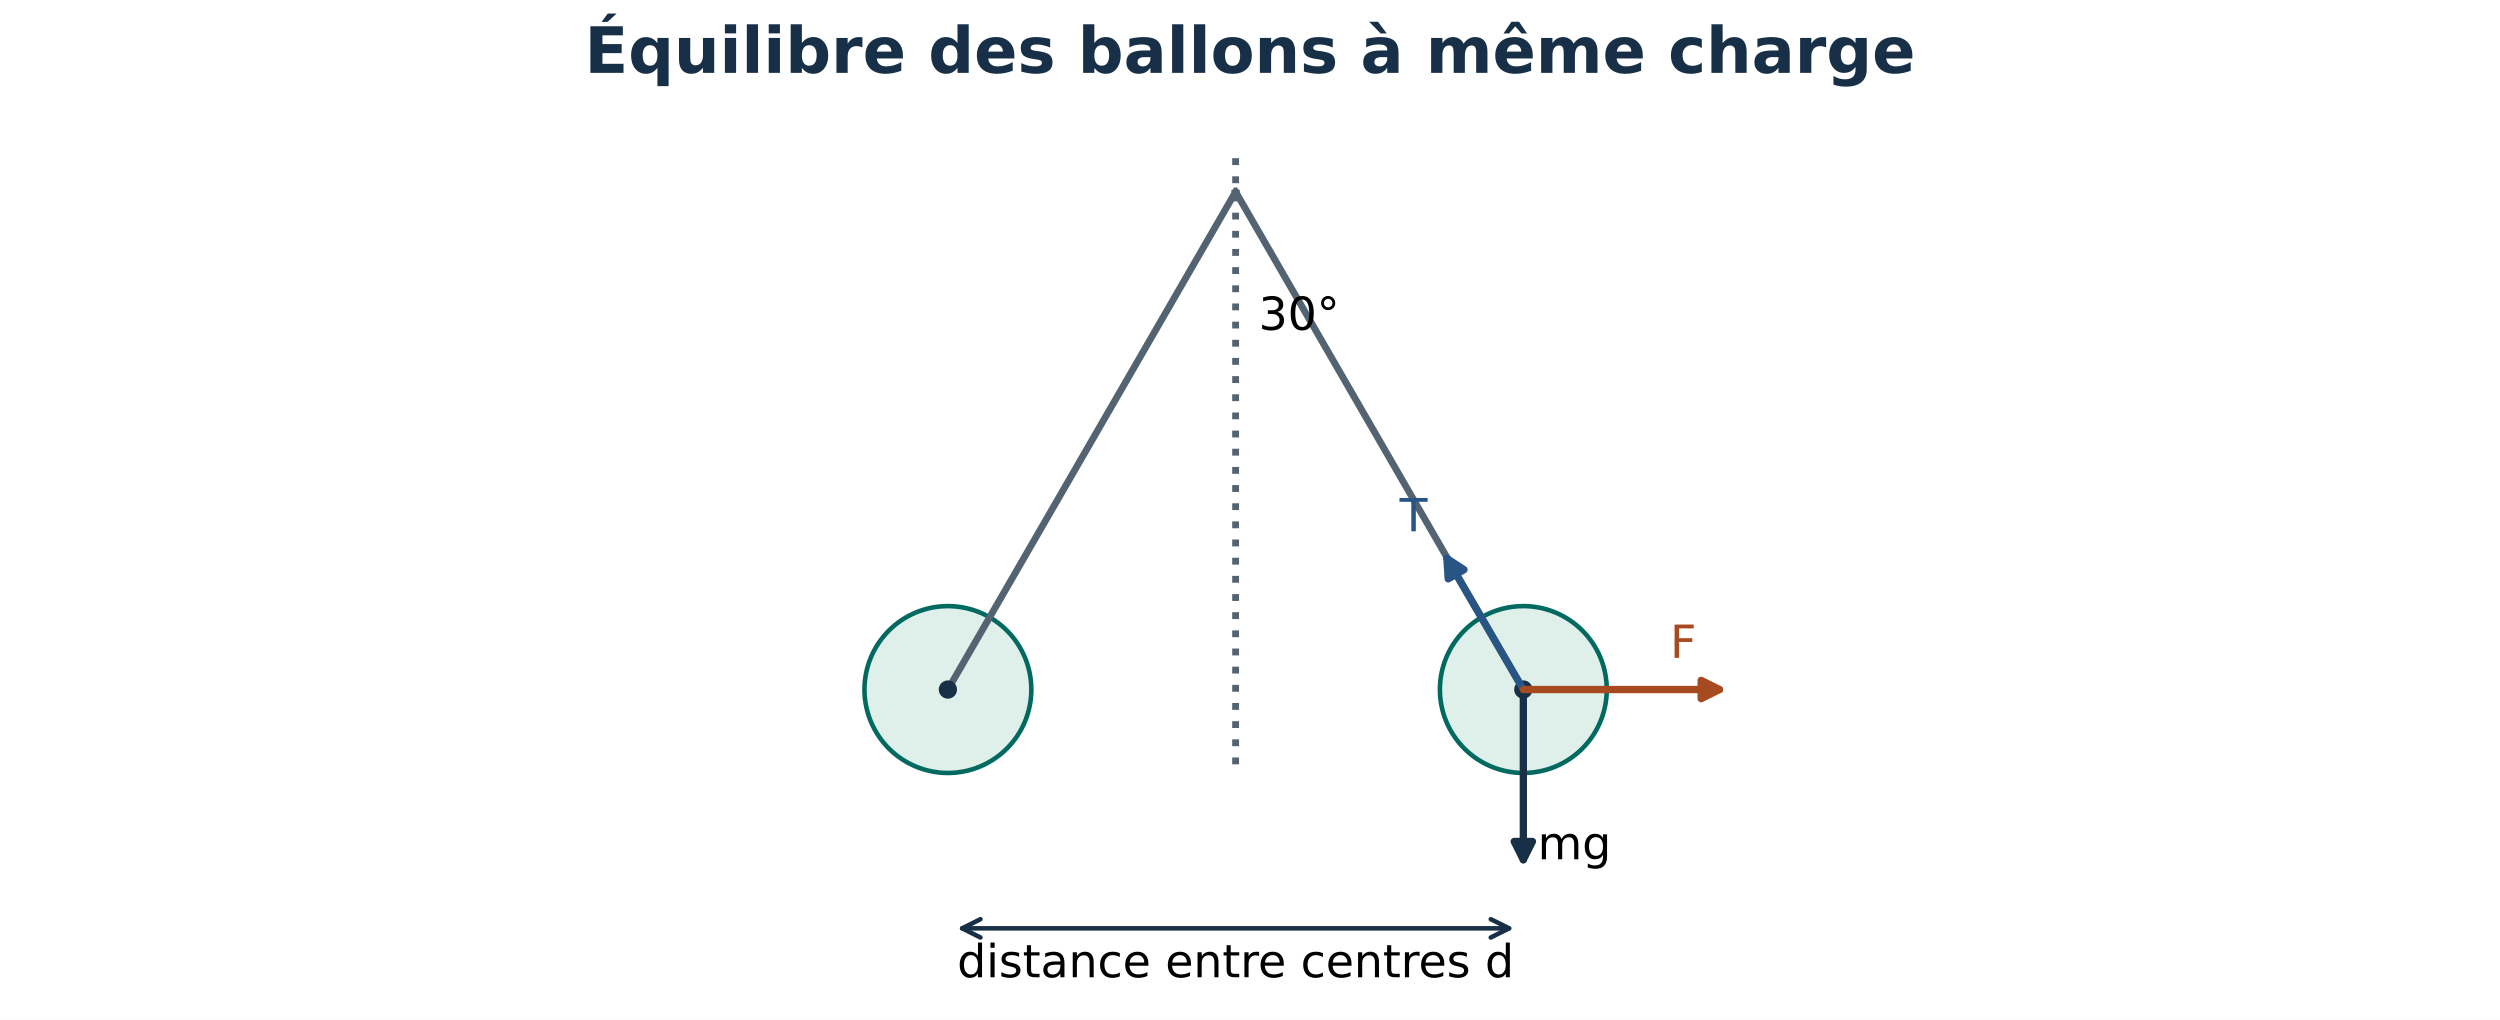
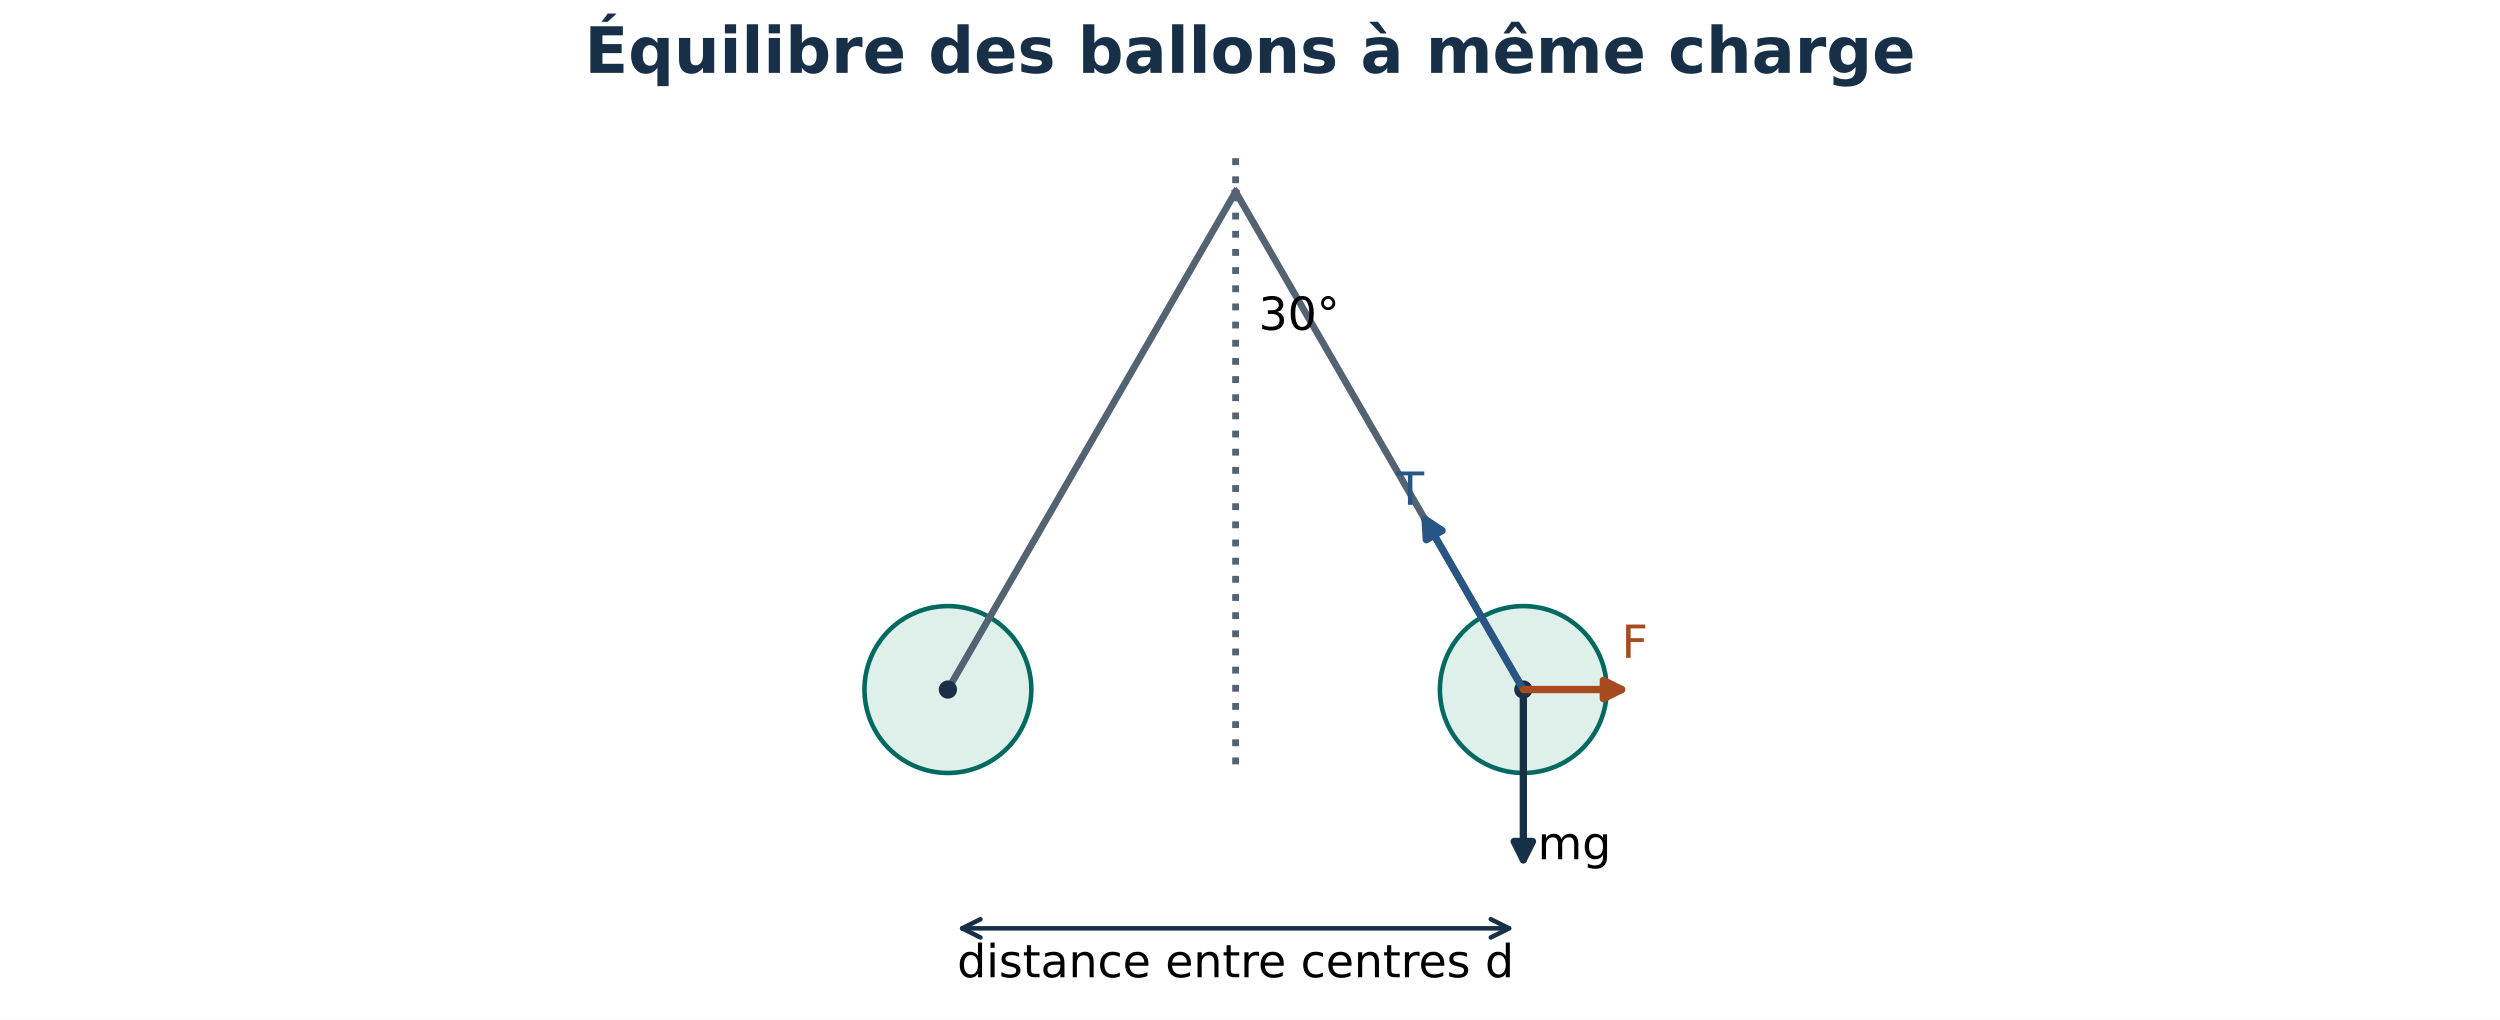
<svg xmlns="http://www.w3.org/2000/svg" xmlns:xlink="http://www.w3.org/1999/xlink" width="547.2pt" height="223.2pt" viewBox="0 0 547.2 223.2" version="1.1">
  <defs>
    <style type="text/css">*{stroke-linejoin: round; stroke-linecap: butt}</style>
  </defs>
  <g id="figure_1">
    <g id="patch_1">
      <path d="M 0 223.2 L 547.2 223.2 L 547.2 0 L 0 0 z " style="fill: #ffffff" />
    </g>
    <g id="axes_1">
      <g id="patch_2">
        <path d="M 207.475 169.189 C 212.319 169.189 216.964 167.265 220.389 163.84 C 223.814 160.415 225.738 155.769 225.738 150.926 C 225.738 146.083 223.814 141.437 220.389 138.012 C 216.964 134.587 212.319 132.663 207.475 132.663 C 202.632 132.663 197.986 134.587 194.561 138.012 C 191.136 141.437 189.212 146.083 189.212 150.926 C 189.212 155.769 191.136 160.415 194.561 163.84 C 197.986 167.265 202.632 169.189 207.475 169.189 z " clip-path="url(#p7fa7f0922d)" style="fill: #dfefea; stroke: #006960; stroke-linejoin: miter" />
      </g>
      <g id="patch_3">
        <path d="M 333.427 169.189 C 338.271 169.189 342.916 167.265 346.341 163.84 C 349.766 160.415 351.69 155.769 351.69 150.926 C 351.69 146.083 349.766 141.437 346.341 138.012 C 342.916 134.587 338.271 132.663 333.427 132.663 C 328.584 132.663 323.938 134.587 320.513 138.012 C 317.089 141.437 315.164 146.083 315.164 150.926 C 315.164 155.769 317.089 160.415 320.513 163.84 C 323.938 167.265 328.584 169.189 333.427 169.189 z " clip-path="url(#p7fa7f0922d)" style="fill: #dfefea; stroke: #006960; stroke-linejoin: miter" />
      </g>
      <g id="line2d_1">
        <path d="M 270.451 41.977 L 207.475 150.926 " clip-path="url(#p7fa7f0922d)" style="fill: none; stroke: #536372; stroke-width: 1.5; stroke-linecap: square" />
      </g>
      <g id="line2d_2">
        <defs>
          <path id="mb81a499529" d="M 0 1.5 C 0.398 1.5 0.779 1.342 1.061 1.061 C 1.342 0.779 1.5 0.398 1.5 0 C 1.5 -0.398 1.342 -0.779 1.061 -1.061 C 0.779 -1.342 0.398 -1.5 0 -1.5 C -0.398 -1.5 -0.779 -1.342 -1.061 -1.061 C -1.342 -0.779 -1.5 -0.398 -1.5 0 C -1.5 0.398 -1.342 0.779 -1.061 1.061 C -0.779 1.342 -0.398 1.5 0 1.5 z " style="stroke: #183047" />
        </defs>
        <g clip-path="url(#p7fa7f0922d)">
          <use xlink:href="#mb81a499529" x="207.475" y="150.926" style="fill: #183047; stroke: #183047" />
        </g>
      </g>
      <g id="line2d_3">
        <path d="M 270.451 41.977 L 333.427 150.926 " clip-path="url(#p7fa7f0922d)" style="fill: none; stroke: #536372; stroke-width: 1.5; stroke-linecap: square" />
      </g>
      <g id="line2d_4">
        <g clip-path="url(#p7fa7f0922d)">
          <use xlink:href="#mb81a499529" x="333.427" y="150.926" style="fill: #183047; stroke: #183047" />
        </g>
      </g>
      <g id="line2d_5">
        <path d="M 270.451 167.3 L 270.451 34.42 " clip-path="url(#p7fa7f0922d)" style="fill: none; stroke-dasharray: 1.5,2.475; stroke-dashoffset: 0; stroke: #536372; stroke-width: 1.5" />
      </g>
      <g id="patch_4">
-         <path d="M 333.427 150.926 Q 324.611 135.812 316.695 122.243 " style="fill: none; stroke: #285583; stroke-width: 1.6; stroke-linecap: round" />
-         <path d="M 316.983 126.706 L 316.695 122.243 L 320.438 124.69 z " style="fill: #285583; stroke: #285583; stroke-width: 1.6; stroke-linecap: round" />
+         <path d="M 333.427 150.926 L 311.917 113.67" style="fill: none; stroke: #285583; stroke-width: 1.6; stroke-linecap: round" />
+         <path d="M 315.649 116.134 L 311.917 113.67 L 312.185 118.134 z" style="fill: #285583; stroke: #285583; stroke-width: 1.6; stroke-linecap: round" />
      </g>
      <g id="patch_5">
        <path d="M 333.427 150.926 Q 333.427 170.449 333.427 188.182 " style="fill: none; stroke: #183047; stroke-width: 1.6; stroke-linecap: round" />
        <path d="M 335.427 184.182 L 333.427 188.182 L 331.427 184.182 z " style="fill: #183047; stroke: #183047; stroke-width: 1.6; stroke-linecap: round" />
      </g>
      <g id="patch_6">
-         <path d="M 333.427 150.926 Q 355.784 150.926 376.351 150.926 " style="fill: none; stroke: #a74a20; stroke-width: 1.6; stroke-linecap: round" />
-         <path d="M 372.351 148.926 L 376.351 150.926 L 372.351 152.926 z " style="fill: #a74a20; stroke: #a74a20; stroke-width: 1.6; stroke-linecap: round" />
+         <path d="M 333.427 150.926 L 354.937 150.926" style="fill: none; stroke: #a74a20; stroke-width: 1.6; stroke-linecap: round" />
+         <path d="M 350.937 152.926 L 354.937 150.926 L 350.937 148.926 z" style="fill: #a74a20; stroke: #a74a20; stroke-width: 1.6; stroke-linecap: round" />
      </g>
      <g id="text_1">
-         <text style="font-size: 10px; font-family: 'DejaVu Sans'; text-anchor: start; fill: #285583" x="306.348" y="116.289" transform="rotate(-0 306.3476 116.2892)">T</text>
+         <text style="font-size: 10px; font-family: 'DejaVu Sans'; text-anchor: start; fill: #285583" x="305.6" y="110.5" transform="rotate(-0 305.6 110.5)">T</text>
      </g>
      <g id="text_2">
        <text style="font-size: 10px; font-family: 'DejaVu Sans'; text-anchor: start" x="336.576" y="188.082" transform="rotate(-0 336.5761 188.0819)">mg</text>
      </g>
      <g id="text_3">
-         <text style="font-size: 10px; font-family: 'DejaVu Sans'; text-anchor: start; fill: #a74a20" x="365.545" y="143.999" transform="rotate(-0 365.5451 143.9987)">F</text>
+         <text style="font-size: 10px; font-family: 'DejaVu Sans'; text-anchor: start; fill: #a74a20" x="354.94" y="143.999" transform="rotate(-0 354.94 143.9987)">F</text>
      </g>
      <g id="text_4">
        <text style="font-size: 10px; font-family: 'DejaVu Sans'; text-anchor: start" x="275.489" y="72.206" transform="rotate(-0 275.4893 72.20592)">30°</text>
      </g>
      <g id="patch_7">
        <path d="M 210.596 203.196 Q 270.452 203.196 330.308 203.196 " style="fill: none; stroke: #183047; stroke-linecap: round" />
        <path d="M 214.596 205.196 L 210.596 203.196 L 214.596 201.196 " style="fill: none; stroke: #183047; stroke-linecap: round" />
        <path d="M 326.308 201.196 L 330.308 203.196 L 326.308 205.196 " style="fill: none; stroke: #183047; stroke-linecap: round" />
      </g>
      <g id="text_5">
        <text style="font-size: 10px; font-family: 'DejaVu Sans'; text-anchor: middle" x="270.451" y="213.902" transform="rotate(-0 270.4512 213.9022)">distance entre centres  d</text>
      </g>
    </g>
    <g id="text_6">
      <text style="font-weight: 700; font-size: 14px; font-family: 'DejaVu Sans'; text-anchor: middle; fill: #183047" x="273.6" y="15.952" transform="rotate(-0 273.6 15.95243)">Équilibre des ballons à même charge</text>
    </g>
  </g>
  <defs>
    <clipPath id="p7fa7f0922d">
      <rect x="150.797" y="24.974" width="245.607" height="195.226" />
    </clipPath>
  </defs>
</svg>
